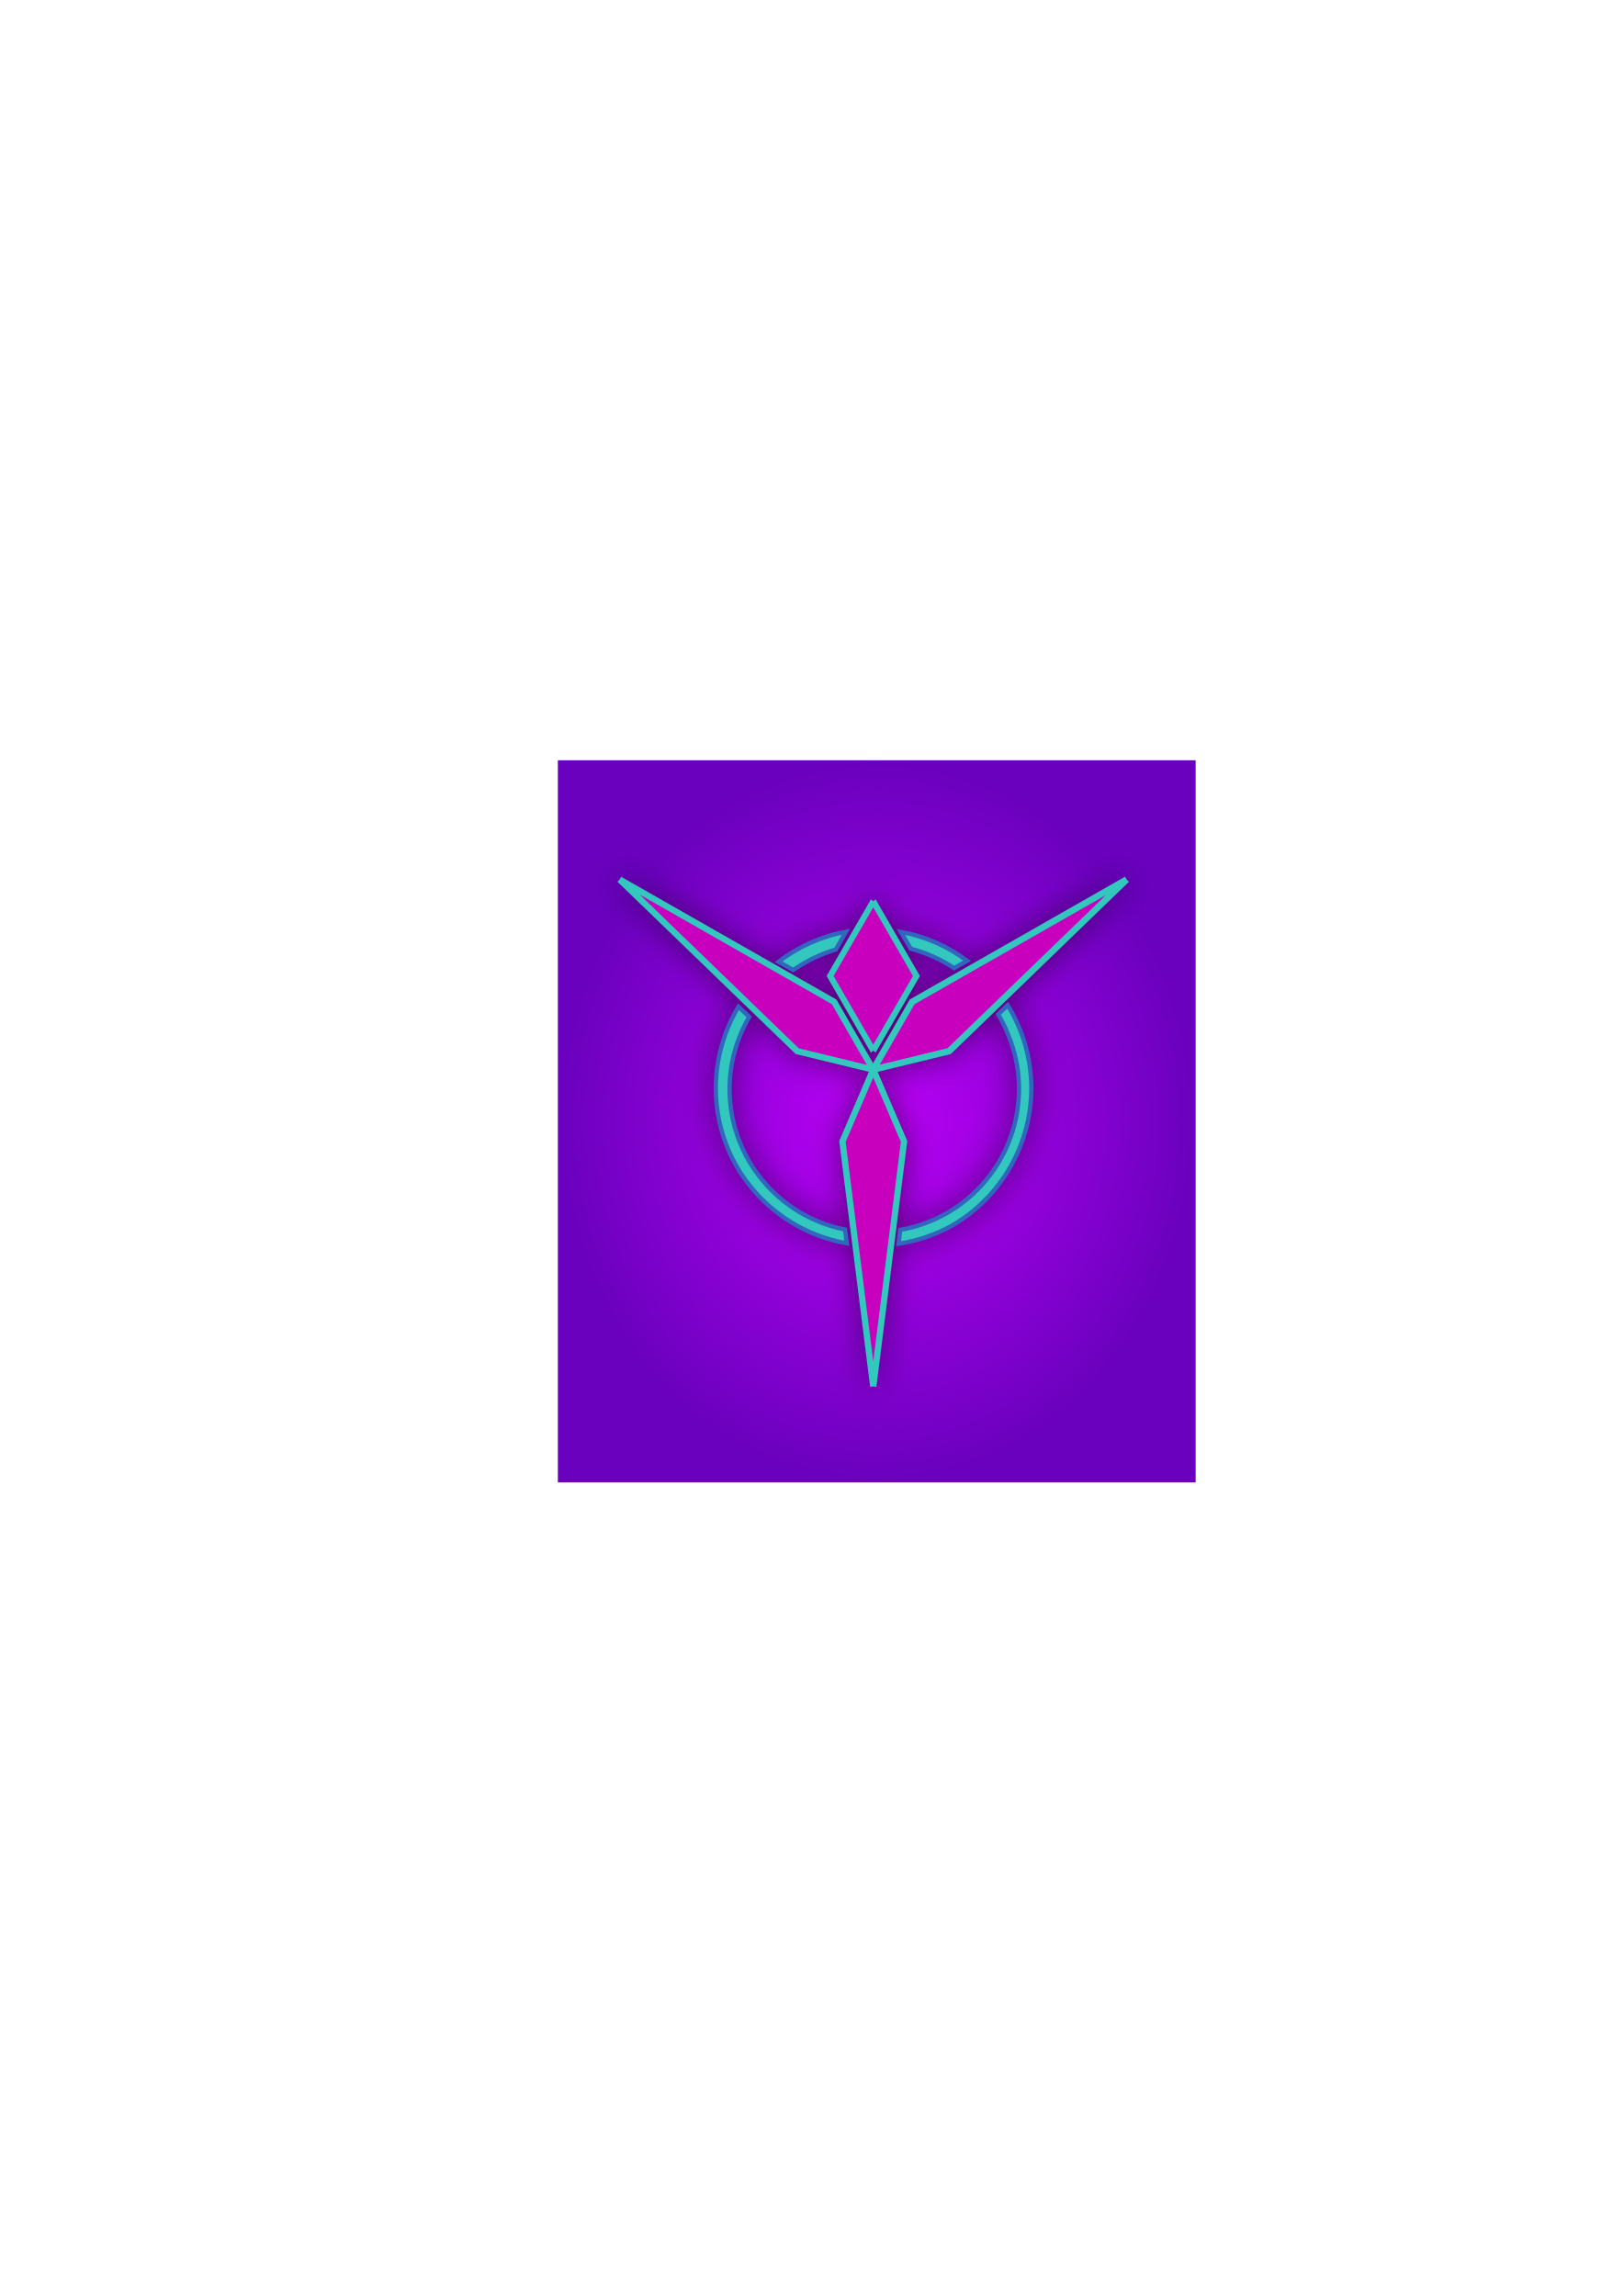
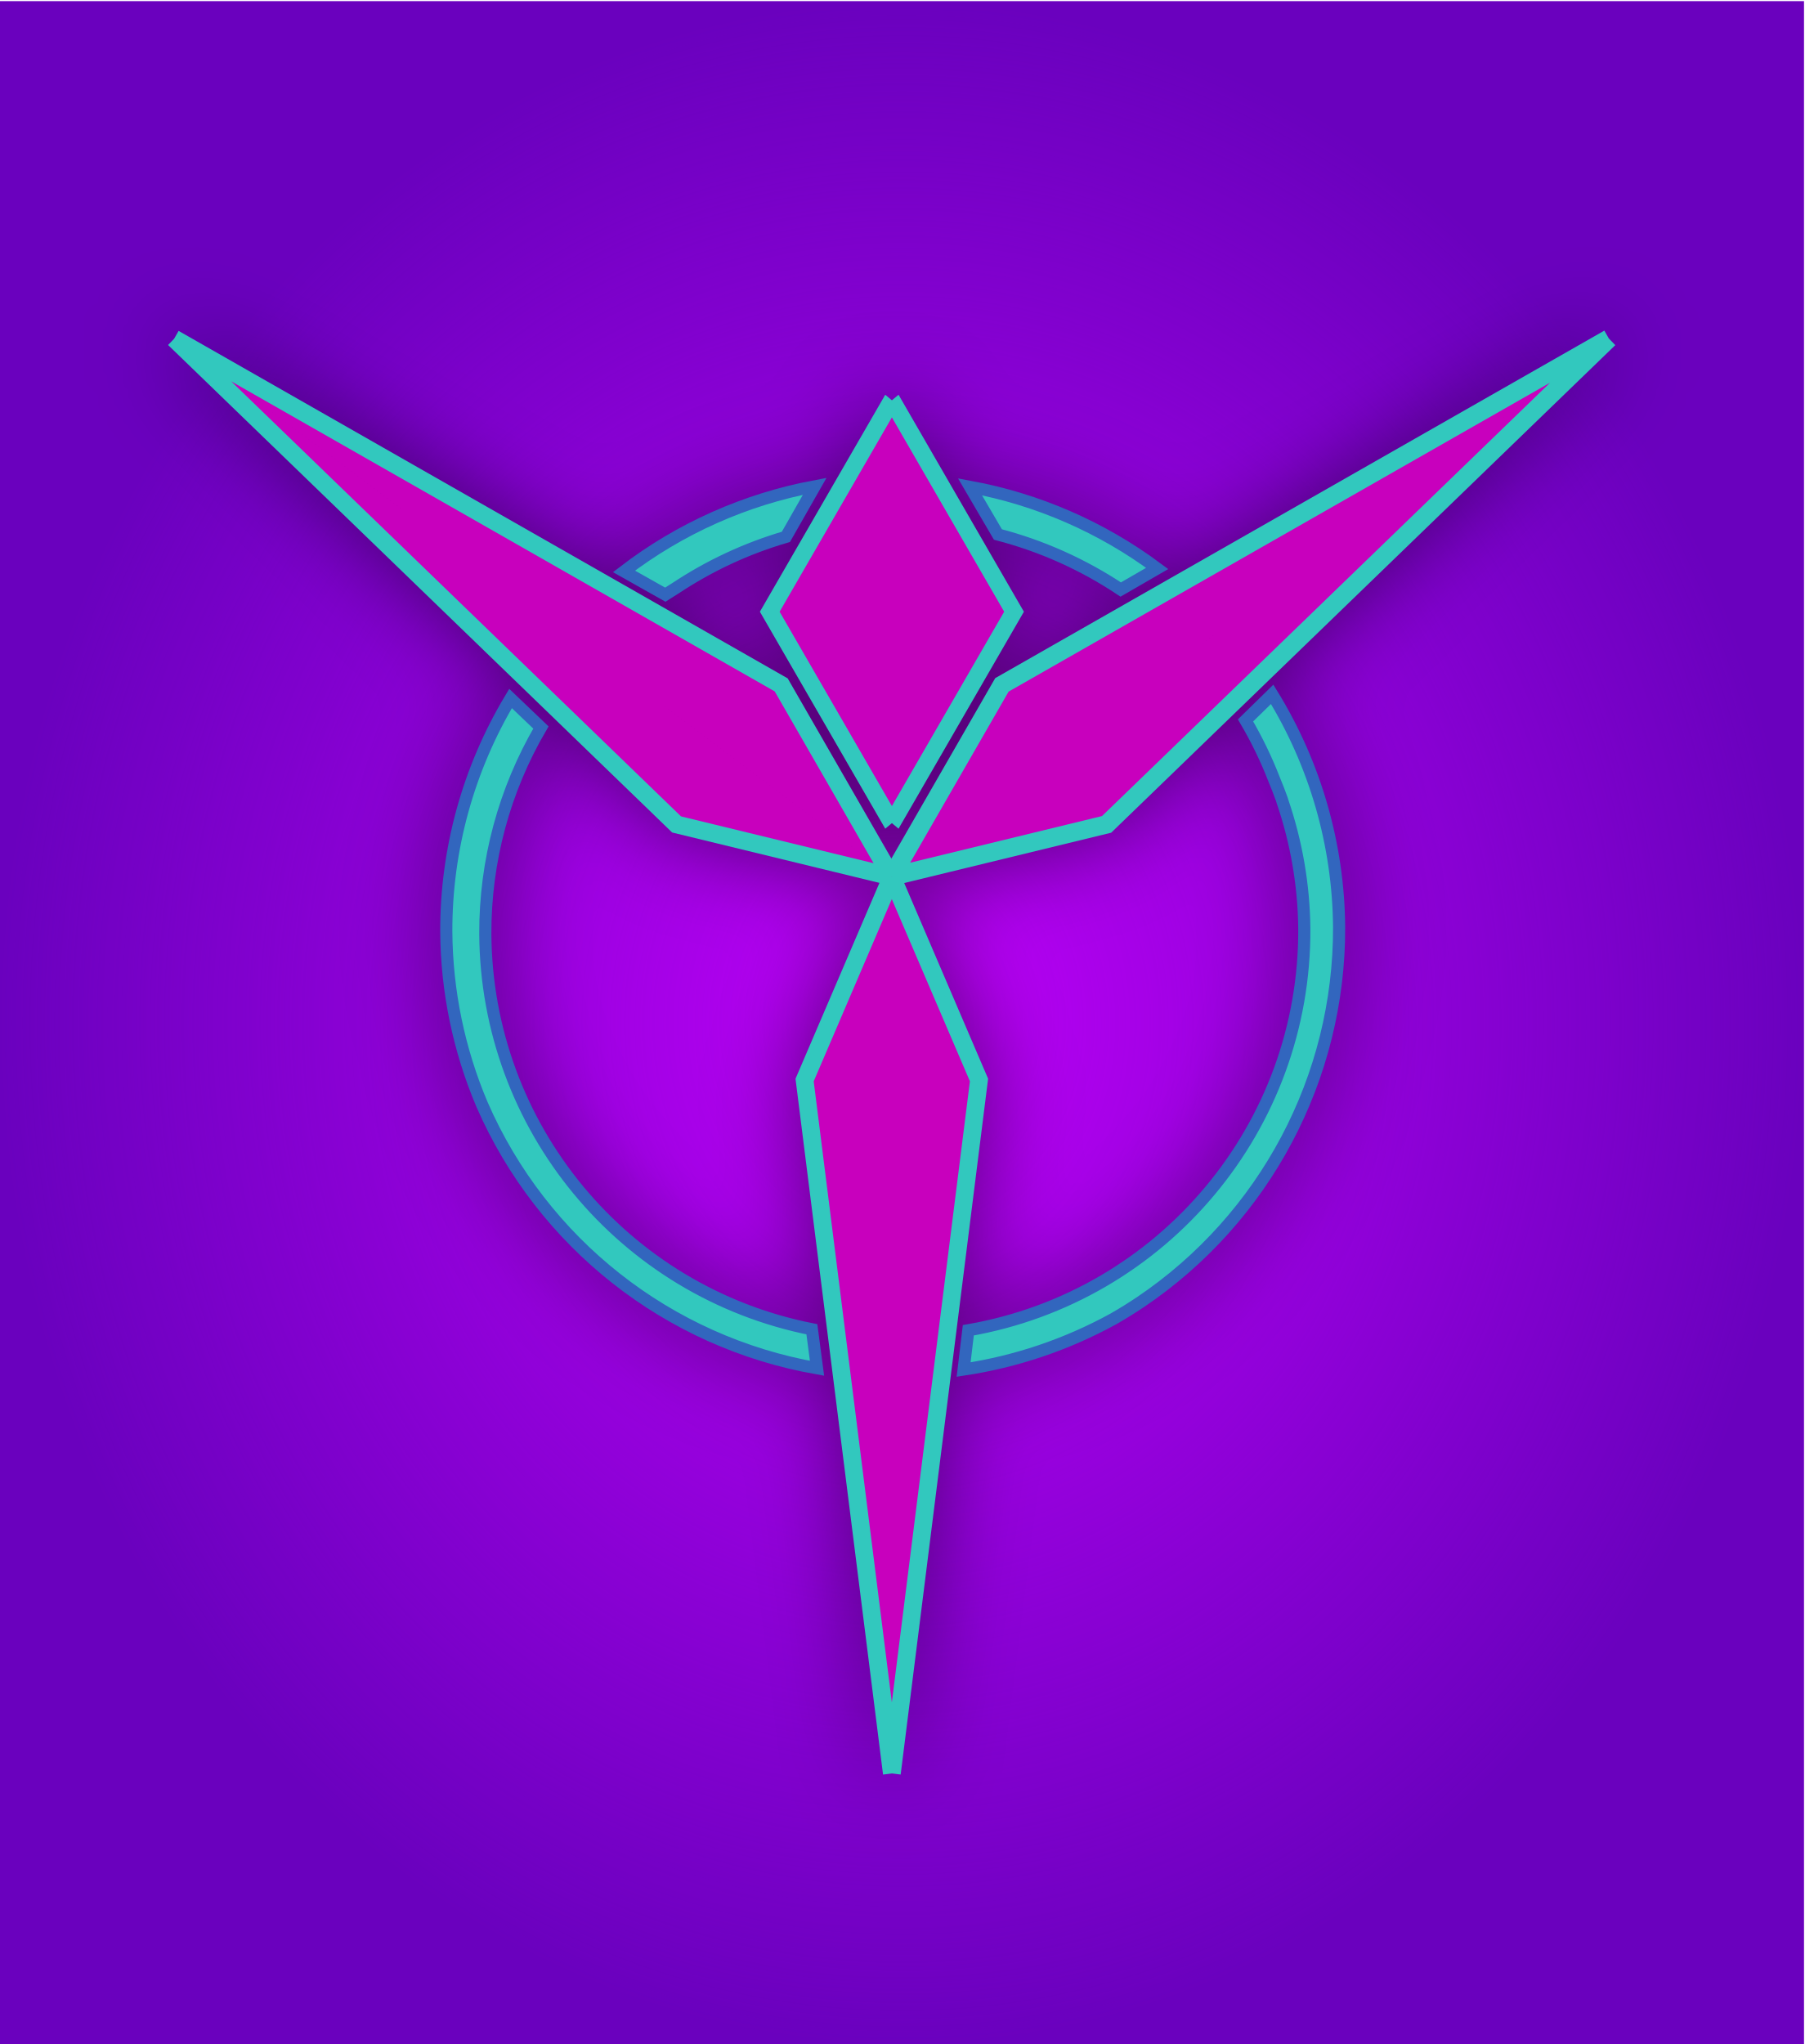
- <svg xmlns="http://www.w3.org/2000/svg" xmlns:xlink="http://www.w3.org/1999/xlink" width="210mm" height="297mm" viewBox="0 0 210 297" version="1.1" id="svg5322">
+ <svg xmlns="http://www.w3.org/2000/svg" xmlns:xlink="http://www.w3.org/1999/xlink" width="210.998mm" height="238.958mm" viewBox="0 0 210.998 238.958" version="1.1" id="svg5322">
  <defs id="defs5316">
    <radialGradient xlink:href="#linearGradient7391" id="radialGradient7393" cx="348.254" cy="209.981" fx="348.254" fy="209.981" r="41.243" gradientTransform="matrix(1,0,0,1.132513,16.9549,-31.91781)" gradientUnits="userSpaceOnUse" />
    <linearGradient id="linearGradient7391">
      <stop style="stop-color:#bc01f7;stop-opacity:1;" offset="0" id="stop7387" />
      <stop style="stop-color:#bc01f7;stop-opacity:0;" offset="1" id="stop7389" />
    </linearGradient>
    <filter style="color-interpolation-filters:sRGB" id="filter7359">
      <feFlood flood-opacity="0.498" flood-color="rgb(0,0,0)" result="flood" id="feFlood7349" />
      <feComposite in="flood" in2="SourceGraphic" operator="in" result="composite1" id="feComposite7351" />
      <feGaussianBlur in="composite1" stdDeviation="2.6" result="blur" id="feGaussianBlur7353" />
      <feOffset dx="-6.38378e-16" dy="-2.77556e-17" result="offset" id="feOffset7355" />
      <feComposite in="SourceGraphic" in2="offset" operator="over" result="composite2" id="feComposite7357" />
    </filter>
  </defs>
-   <g id="layer1">
-     <g id="g9455" transform="translate(-225.5065,-2.077631)">
+   <g id="layer1" transform="translate(0.4216852,-7.232376)">
+     <g id="g9455" transform="matrix(2.55798,0,0,2.55798,-761.8872,-249.5136)">
      <g transform="translate(-26.30933,-58.75754)" id="g7401">
        <rect style="fill:#6a01be;fill-opacity:1;stroke:none;stroke-width:0.448;stroke-miterlimit:4;stroke-dasharray:none;stroke-opacity:1" id="rect7059" width="82.486" height="93.417" x="323.966" y="159.18" />
        <g id="g7396">
          <rect y="159.18" x="323.966" height="93.417" width="82.486" id="rect7059-7" style="fill:url(#radialGradient7393);fill-opacity:1;stroke:none;stroke-width:0.448;stroke-miterlimit:4;stroke-dasharray:none;stroke-opacity:1" />
        </g>
      </g>
      <g style="filter:url(#filter7359)" transform="matrix(0.7818294,0,0,0.7818294,65.39756,33.65945)" id="g7261">
        <path transform="matrix(-1.383515,-1.844577,1.844577,-1.383515,329.6662,338.3241)" id="path6156" d="m 64.906,59.288 -2.211,5.157 2.211,17.58 m 0,-22.738 2.211,5.157 -2.211,17.58" style="fill:#c800bd;fill-opacity:1;stroke:#32c8be;stroke-width:0.465;stroke-linecap:butt;stroke-linejoin:miter;stroke-miterlimit:4;stroke-dasharray:none;stroke-opacity:1" />
        <path style="fill:#c800bd;fill-opacity:1;stroke:#32c8be;stroke-width:0.45;stroke-linecap:butt;stroke-linejoin:miter;stroke-miterlimit:4;stroke-dasharray:none;stroke-opacity:1" d="m 64.906,59.288 -2.211,5.157 2.211,17.58 m 0,-22.738 2.211,5.157 -2.211,17.58" id="path6156-8" transform="matrix(2.305771,-1.7143641e-4,1.7143641e-4,2.305771,199.574,-0.1225208)" />
        <g transform="matrix(-1.38346,1.844618,-1.844618,-1.38346,548.3891,98.87151)" id="g6161-3" style="fill:#c800bd;fill-opacity:1;stroke:#32c8be;stroke-width:0.45;stroke-miterlimit:4;stroke-dasharray:none;stroke-opacity:1">
          <path id="path6156-3" d="m 64.906,59.288 -2.211,5.157 2.211,17.58 m 0,-22.738 2.211,5.157 -2.211,17.58" style="fill:#c800bd;fill-opacity:1;stroke:#32c8be;stroke-width:0.45;stroke-linecap:butt;stroke-linejoin:miter;stroke-miterlimit:4;stroke-dasharray:none;stroke-opacity:1" />
        </g>
        <path style="fill:#c800bd;fill-opacity:1;stroke:#32c8be;stroke-width:0.281;stroke-linecap:butt;stroke-linejoin:miter;stroke-miterlimit:4;stroke-dasharray:none;stroke-opacity:1" d="m 57.774,52.105 -2.119,3.049 2.119,3.049 m 1e-6,-6.098 2.119,3.049 -2.119,3.049" id="path6214" transform="matrix(3.369903,0,0,4.053215,154.5557,-102.4652)" />
        <path style="fill:#32c8be;fill-opacity:1;stroke:#3266be;stroke-width:0.71;stroke-miterlimit:4;stroke-dasharray:none;stroke-opacity:1" d="m 344.735,113.755 a 26.338,26.338 0 0 0 -11.15,4.973 l 2.416,1.361 a 23.704,23.704 0 0 1 0.069,-0.044 23.704,23.704 0 0 1 0.53,-0.334 23.704,23.704 0 0 1 6.452,-3.001 z m 9.08,0.029 1.632,2.788 a 23.704,23.704 0 0 1 7.18,3.217 l 2.133,-1.233 a 26.338,26.338 0 0 0 -10.945,-4.772 z m 17.666,12.131 -1.557,1.524 a 23.704,23.704 0 0 1 1.675,3.458 23.704,23.704 0 0 1 0.447,1.152 23.704,23.704 0 0 1 0.039,0.129 23.704,23.704 0 0 1 1.275,7.423 23.704,23.704 0 0 1 -19.643,23.489 l -0.275,2.296 a 26.338,26.338 0 0 0 8.727,-2.944 26.338,26.338 0 0 0 0.064,-0.036 26.338,26.338 0 0 0 1.543,-0.959 26.338,26.338 0 0 0 11.619,-21.933 26.338,26.338 0 0 0 -3.914,-13.599 z m -44.528,0.243 a 26.338,26.338 0 0 0 -3.757,13.629 26.338,26.338 0 0 0 2.088,10.102 26.338,26.338 0 0 0 19.587,15.423 l -0.301,-2.281 a 23.704,23.704 0 0 1 -19.092,-23.11 23.704,23.704 0 0 1 3.251,-12.068 z" id="path6902" />
      </g>
    </g>
  </g>
</svg>
